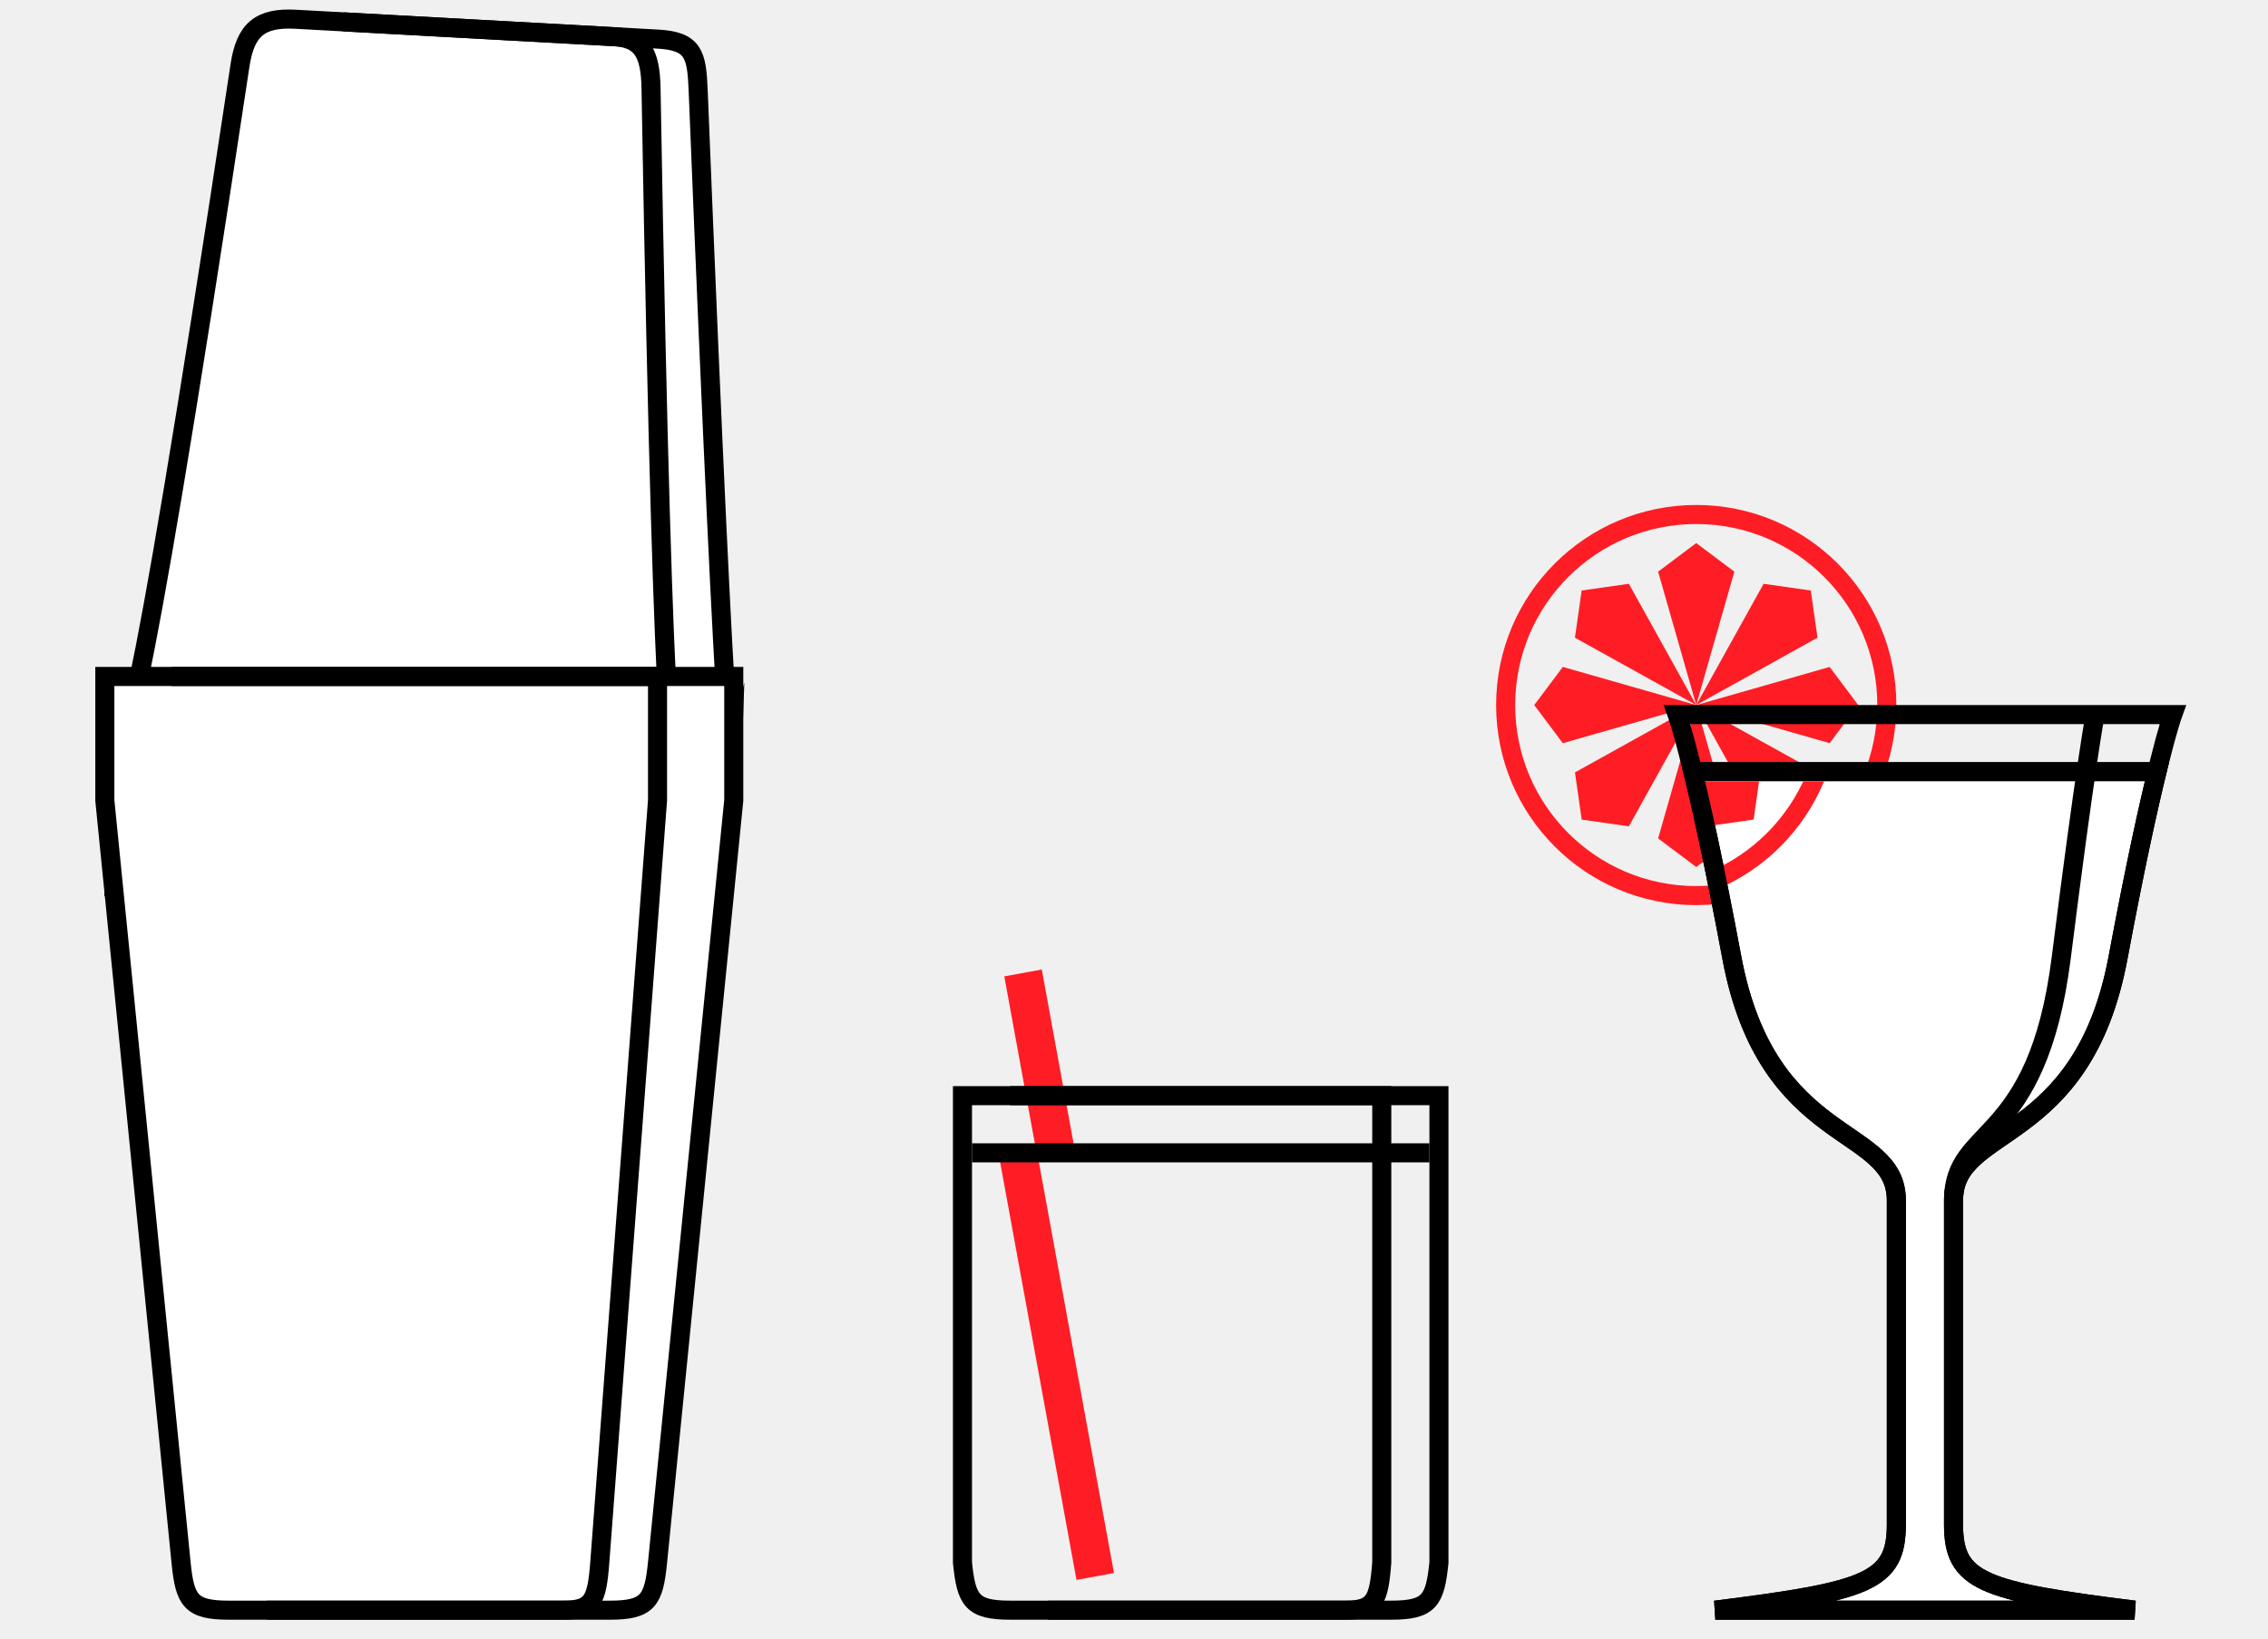
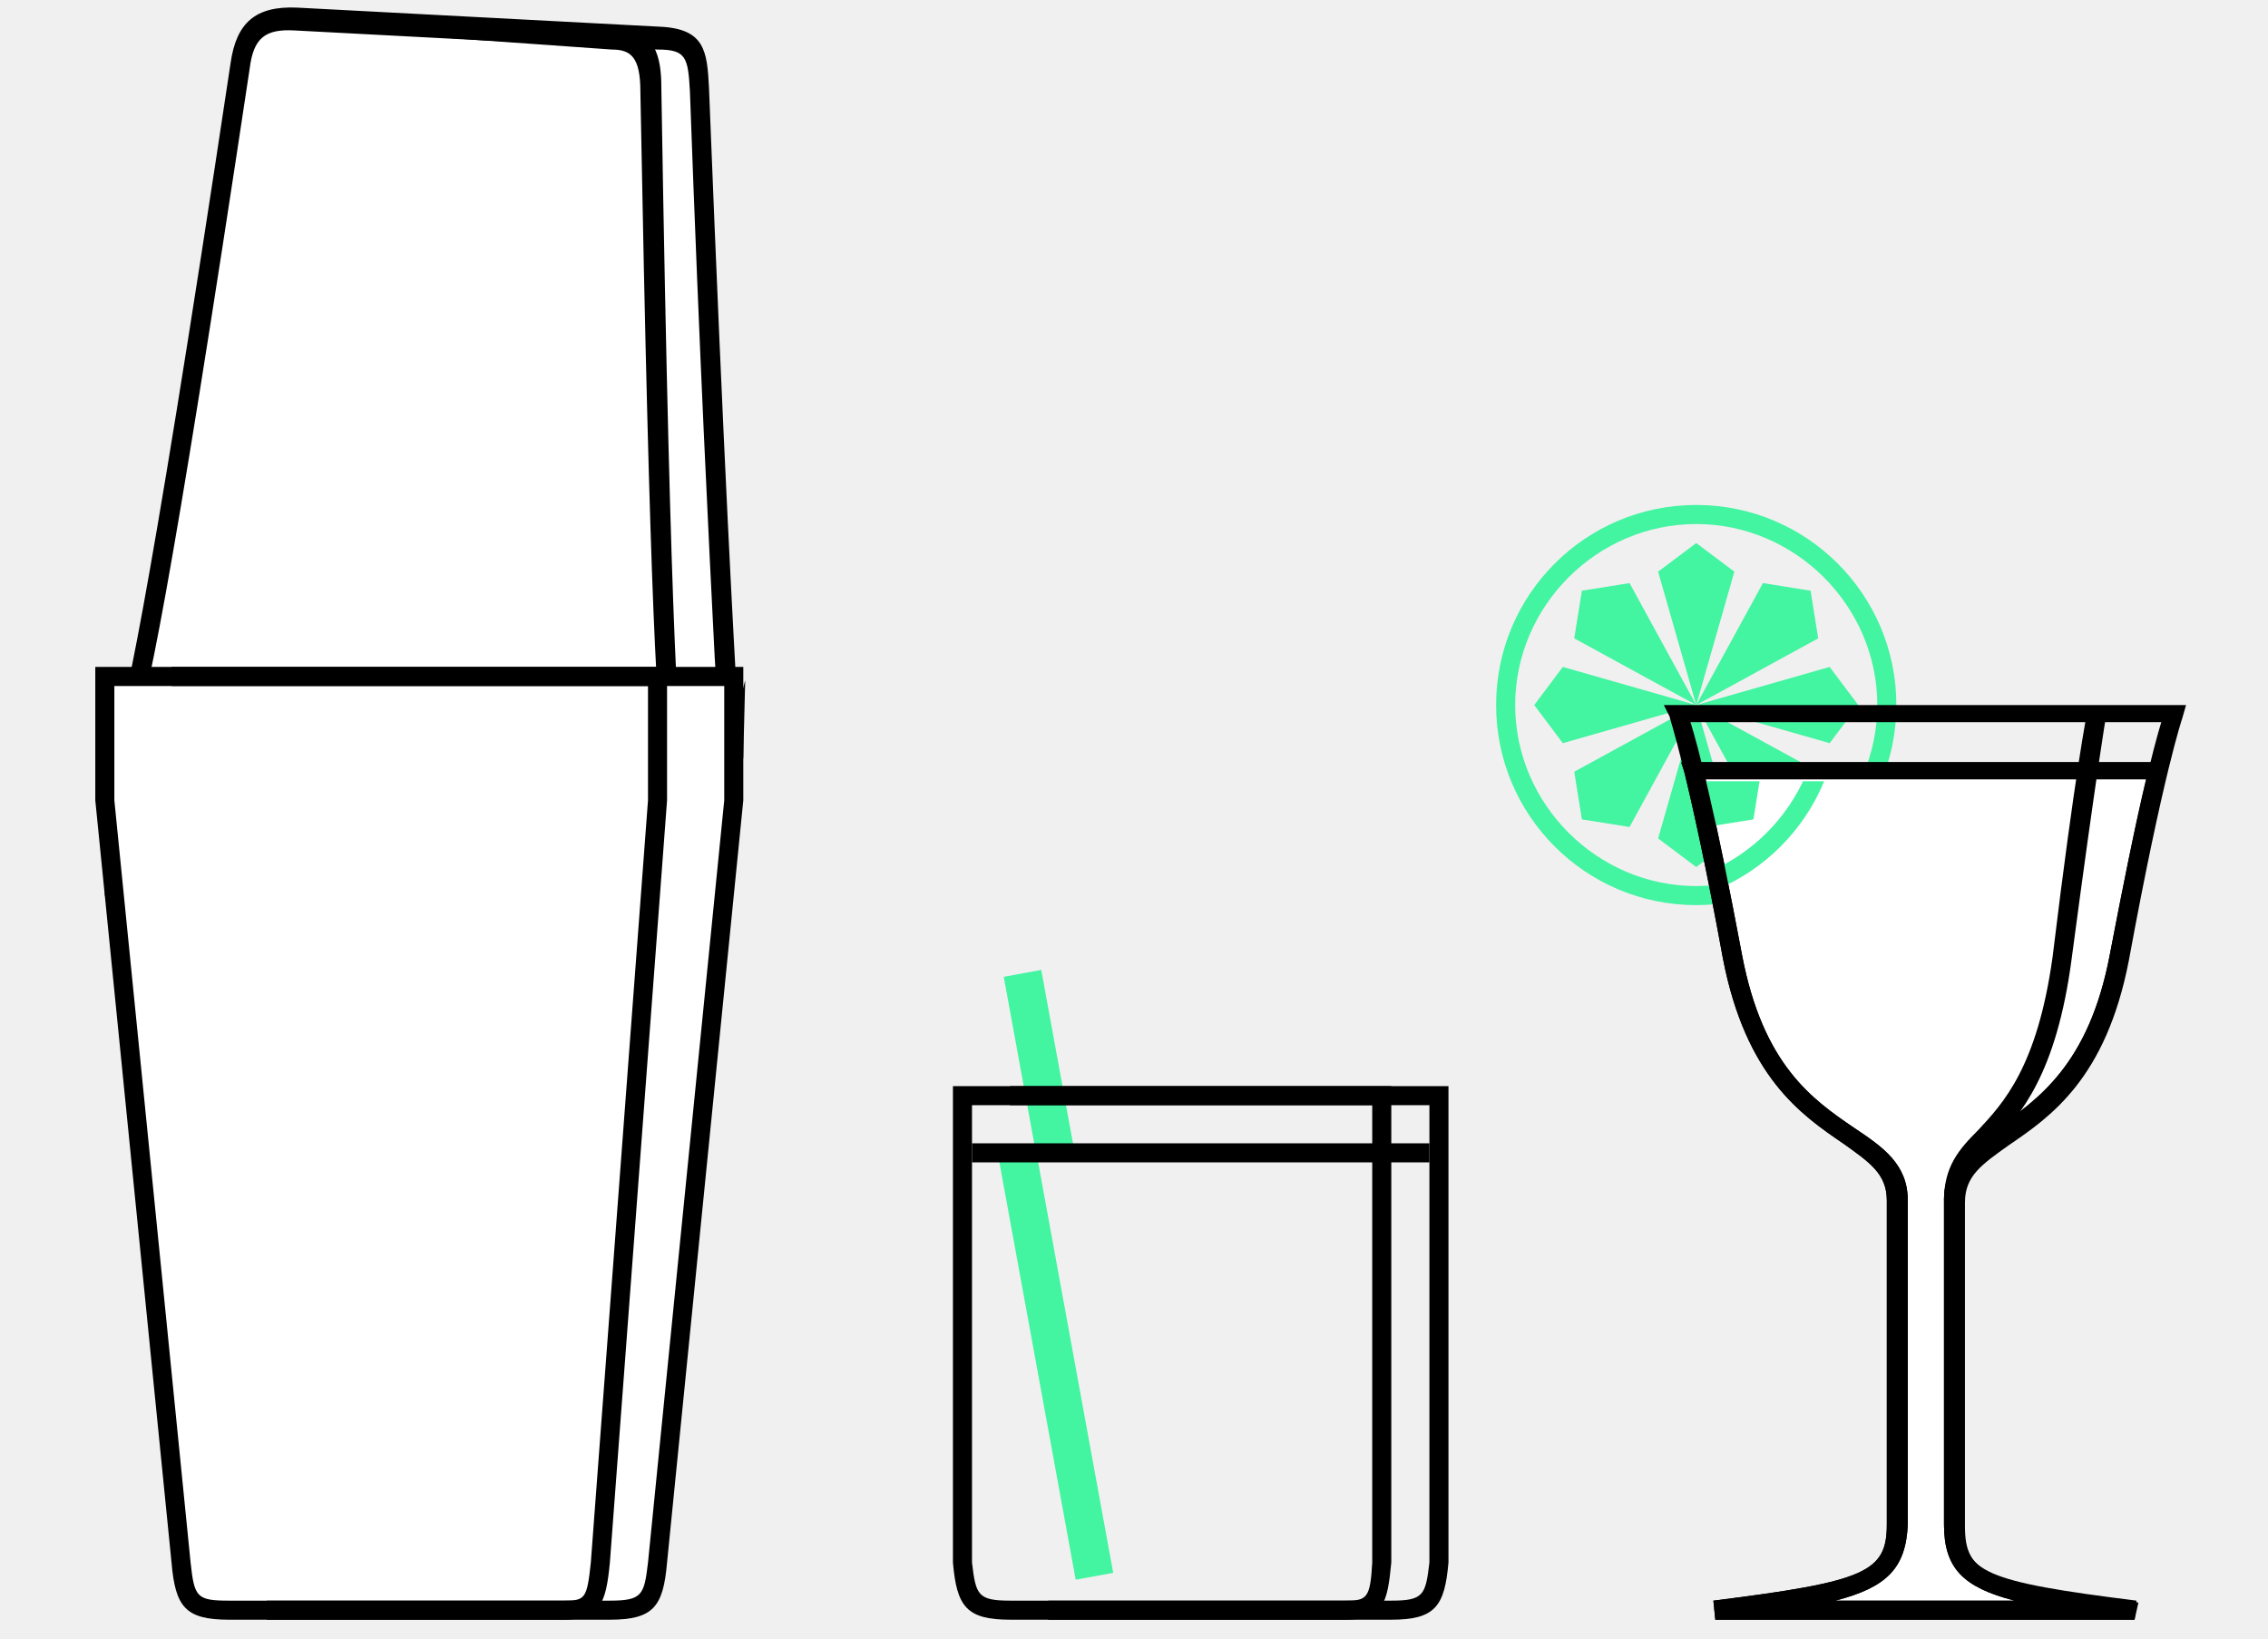
- <svg xmlns="http://www.w3.org/2000/svg" xmlns:xlink="http://www.w3.org/1999/xlink" version="1.1" id="Layer_1" x="0px" y="0px" width="119px" height="86px" viewBox="0 0 119 86" enable-background="new 0 0 119 86" xml:space="preserve">
-   <line fill="none" stroke="#FF1D25" stroke-width="2" stroke-miterlimit="10" x1="53.417" y1="60.574" x2="57.466" y2="82.731" />
-   <line fill="none" stroke="#FF1D25" stroke-width="2" stroke-miterlimit="10" x1="53.678" y1="51.059" x2="55.391" y2="60.427" />
+ <svg xmlns="http://www.w3.org/2000/svg" xmlns:xlink="http://www.w3.org/1999/xlink" version="1.1" id="Layer_1" x="0px" y="0px" viewBox="0 0 119 86" enable-background="new 0 0 119 86" xml:space="preserve">
  <g>
-     <polygon fill="#FF1D25" points="89,37 87,30 89,28.5 91,30  " />
-     <polygon fill="#FF1D25" points="89,37 92.535,30.636 95.01,30.99 95.363,33.464  " />
-     <polygon fill="#FF1D25" points="89,37 96,35 97.5,37 96,39  " />
-     <polygon fill="#FF1D25" points="89,37 95.364,40.535 95.011,43.01 92.535,43.363  " />
-     <polygon fill="#FF1D25" points="89,37 91.001,44 89.001,45.5 87,44  " />
-     <polygon fill="#FF1D25" points="89,37 85.465,43.365 82.99,43.012 82.637,40.535  " />
-     <polygon fill="#FF1D25" points="89,37 82,39.001 80.5,37.001 82.001,35  " />
-     <polygon fill="#FF1D25" points="89,37 82.635,33.465 82.988,30.99 85.465,30.636  " />
+     <rect x="54.4" y="60.4" transform="matrix(0.9837 -0.1798 0.1798 0.9837 -11.9773 11.1335)" fill="hsl(152, 89%, 61%)" class="akzentsvg" width="2" height="22.5" />
  </g>
-   <circle fill="none" stroke="#FF1D25" stroke-miterlimit="10" cx="89" cy="37" r="10" />
-   <path fill="#FFFFFF" stroke="#000000" stroke-miterlimit="10" d="M6,46.558l29.952,1.752l2.465-8.494c0,0-0.172,5.012-1.784-35.055  c-0.076-1.899-0.23-2.606-2.128-2.71c-1.898-0.104-18.981-1.04-18.981-1.04c-1.898-0.104-2.65,0.553-2.933,2.433  C6.611,43.095,6.466,38.064,6.466,38.064L6,46.558z" />
-   <path fill="none" stroke="#000000" stroke-miterlimit="10" d="M9.495,46.749l25.462,1.396l0.466-8.493c0,0-0.573,4.99-1.264-35.027  c-0.032-1.897-0.515-2.622-1.953-2.701c-1.438-0.079-14.202-0.778-14.202-0.778" />
-   <path fill="#FFFFFF" stroke="#000000" stroke-miterlimit="10" d="M5.5,35.5h33V42c0,0,0,0-4,40c-0.199,1.99-0.5,2.5-2.5,2.5  s-20,0-20,0c-2,0-2.301-0.51-2.5-2.5c-4-40-4-40-4-40V35.5z" />
-   <path fill="none" stroke="#000000" stroke-miterlimit="10" d="M50.5,57.5h25V70v12c-0.199,1.99-0.5,2.5-2.5,2.5s-20,0-20,0  c-2,0-2.301-0.51-2.5-2.5V70V57.5z" />
-   <path fill="none" stroke="#000000" stroke-miterlimit="10" d="M9,35.5h25.5V42c0,0,0,0-3.03,40c-0.151,1.99-0.379,2.5-1.894,2.5  S14,84.5,14,84.5" />
-   <line fill="none" stroke="#000000" stroke-miterlimit="10" x1="51" y1="60.5" x2="75" y2="60.5" />
-   <polyline fill="none" stroke="#000000" stroke-miterlimit="10" points="113,40.5 102,40.5 89,40.5 " />
-   <path fill="none" stroke="#000000" stroke-miterlimit="10" d="M53,57.5h19.5V70v12c-0.151,1.99-0.38,2.5-1.9,2.5  c-1.52,0-15.6,0-15.6,0" />
-   <path fill="#FFFFFF" stroke="#000000" stroke-miterlimit="10" d="M102.5,80c0-3,0-13,0-17s6.766-2.75,8.633-12.75  c0.878-4.702,1.562-7.786,2.042-9.75h-24.35c0.48,1.964,1.164,5.048,2.042,9.75C92.734,60.25,99.5,59,99.5,63s0,14,0,17  S98,83.5,90,84.5c3,0,12,0,12,0s7,0,10,0C104,83.5,102.5,83,102.5,80z" />
  <g>
-     <defs>
-       <path id="SVGID_1_" d="M102,80c0-3,0-13,0-17s7.016-2.5,8.883-12.5c0.878-4.702,1.812-8.5,2.292-9.5h-24.35    c0.48,1,0.914,4.798,1.792,9.5C92.484,60.5,99,59,99,63s0,14,0,17s-1,4-9,5c3,0,12,0,12,0s7,0,10,0C104,84,102,83,102,80z" />
-     </defs>
-     <clipPath id="SVGID_2_">
-       <use xlink:href="#SVGID_1_" overflow="visible" />
-     </clipPath>
-     <g clip-path="url(#SVGID_2_)">
-       <g>
+     <rect x="53.5" y="51" transform="matrix(0.9837 -0.1799 0.1799 0.9837 -9.1366 10.7176)" fill="hsl(152, 89%, 61%)" class="akzentsvg" width="2" height="9.5" />
+   </g>
+   <g>
+     <g>
+       <polygon fill="hsl(152, 89%, 61%)" class="akzentsvg" points="89,37 87,30 89,28.5 91,30   " />
+     </g>
+     <g>
+       <polygon fill="hsl(152, 89%, 61%)" class="akzentsvg" points="89,37 92.5,30.6 95,31 95.4,33.5   " />
+     </g>
+     <g>
+       <polygon fill="hsl(152, 89%, 61%)" class="akzentsvg" points="89,37 96,35 97.5,37 96,39   " />
+     </g>
+     <g>
+       <polygon fill="hsl(152, 89%, 61%)" class="akzentsvg" points="89,37 95.4,40.5 95,43 92.5,43.4   " />
+     </g>
+     <g>
+       <polygon fill="hsl(152, 89%, 61%)" class="akzentsvg" points="89,37 91,44 89,45.5 87,44   " />
+     </g>
+     <g>
+       <polygon fill="hsl(152, 89%, 61%)" class="akzentsvg" points="89,37 85.5,43.4 83,43 82.6,40.5   " />
+     </g>
+     <g>
+       <polygon fill="hsl(152, 89%, 61%)" class="akzentsvg" points="89,37 82,39 80.5,37 82,35   " />
+     </g>
+     <g>
+       <polygon fill="hsl(152, 89%, 61%)" class="akzentsvg" points="89,37 82.6,33.5 83,31 85.5,30.6   " />
+     </g>
+   </g>
+   <g>
+     <path fill="hsl(152, 89%, 61%)" class="akzentsvg" d="M89,47.5c-5.8,0-10.5-4.7-10.5-10.5S83.2,26.5,89,26.5S99.5,31.2,99.5,37S94.8,47.5,89,47.5z M89,27.5   c-5.2,0-9.5,4.3-9.5,9.5s4.3,9.5,9.5,9.5s9.5-4.3,9.5-9.5S94.2,27.5,89,27.5z" />
+   </g>
+   <g>
+     <path fill="#FFFFFF" d="M6,46.6l30,1.8l2.5-8.5c0,0-0.2,5-1.8-35.1c-0.1-1.9-0.2-2.6-2.1-2.7c-1.9-0.1-19-1-19-1   c-1.9-0.1-2.6,0.6-2.9,2.4c-6,39.7-6.1,34.6-6.1,34.6L6,46.6z" />
+     <path d="M36.3,48.8L5.5,47L6,38l1,0c0,0-0.1-0.2-0.4-0.3c-0.2,0-0.4,0.1-0.4,0.2c0.2-0.4,1.3-4,5.9-34.6c0.3-2.1,1.3-3,3.5-2.9   l19,1c2.4,0.1,2.5,1.3,2.6,3.2c0.8,20.3,1.3,28.9,1.5,32.6l0.4-1.5l-0.1,4c0,0.2-0.1,0.4-0.1,0.5L36.3,48.8z M6.5,46.1l29.1,1.7   l2.3-7.8c-0.1-0.7-0.2-2.2-0.4-5.5c-0.3-5.9-0.8-15.8-1.3-29.7c-0.1-1.8-0.2-2.2-1.7-2.2l-19-1c-1.6-0.1-2.2,0.4-2.4,2   c-4.2,27.9-5.5,33.8-6.1,35L6.5,46.1z" />
+   </g>
+   <g>
+     <path d="M35.4,48.7l-26-1.4l0.1-1l25,1.4l0.4-7.7c-0.4-1.5-0.8-7.9-1.3-35.2c0-1.8-0.5-2.2-1.5-2.2L18,1.6l0.1-1l14.2,0.8   c2.1,0.1,2.4,1.6,2.4,3.2c0.5,31,1,34.6,1.1,35l-0.1,0l0.3,0L35.4,48.7z" />
+   </g>
+   <g>
+     <path fill="#FFFFFF" d="M5.5,35.5h33V42c0,0,0,0-4,40c-0.2,2-0.5,2.5-2.5,2.5s-20,0-20,0c-2,0-2.3-0.5-2.5-2.5c-4-40-4-40-4-40   V35.5z" />
+     <path d="M32,85H12c-2.3,0-2.8-0.7-3-3L5,42l0-7h34v7l-4,40C34.8,84.3,34.3,85,32,85z M6,36v6l4,40c0.2,1.8,0.3,2,2,2h20   c1.7,0,1.8-0.3,2-2l4-40l0-6H6z" />
+   </g>
+   <g>
+     <path d="M73,85H53c-2.3,0-2.8-0.7-3-3l0-25h26v25C75.8,84.3,75.3,85,73,85z M51,58v24c0.2,1.7,0.3,2,2,2h20c1.7,0,1.8-0.3,2-2l0-24   H51z" />
+   </g>
+   <g>
+     <path d="M29.6,85H14v-1h15.6c1.1,0,1.2-0.1,1.4-2l3-40l0-6H9v-1h26v7l-3,40C31.8,84.1,31.5,85,29.6,85z" />
+   </g>
+   <g>
+     <rect x="51" y="60" width="24" height="1" />
+   </g>
+   <g>
+     <rect x="89" y="40" width="24" height="1" />
+   </g>
+   <g>
+     <path d="M70.6,85H55v-1h15.6c1.1,0,1.3-0.1,1.4-2l0-24H53v-1h20v25C72.8,84.1,72.6,85,70.6,85z" />
+   </g>
+   <g>
+     <path fill="#FFFFFF" d="M102.5,80c0-3,0-13,0-17s6.8-2.8,8.6-12.8c0.9-4.7,1.6-7.8,2-9.8H88.8c0.5,2,1.2,5,2,9.8   c1.9,10,8.6,8.8,8.6,12.8s0,14,0,17S98,83.5,90,84.5c3,0,12,0,12,0s7,0,10,0C104,83.5,102.5,83,102.5,80z" />
+     <path d="M112,85H90l-0.1-1c8-1,9.1-1.5,9.1-4V63c0-1.4-0.9-2-2.3-3c-2.2-1.5-5.1-3.5-6.3-9.7c-0.7-3.9-1.4-7.2-2-9.7L88.2,40h25.6   l-0.2,0.6c-0.6,2.6-1.3,5.8-2,9.7c-1.2,6.2-4.1,8.2-6.3,9.7c-1.4,1-2.3,1.6-2.3,3v17c0,2.5,1.1,3,9.1,4L112,85z M96.3,84h9.4   c-2.7-0.7-3.7-1.7-3.7-4V63c0-1.9,1.3-2.8,2.8-3.8c2.1-1.5,4.8-3.3,5.9-9.1c0.7-3.6,1.3-6.7,1.9-9.2H89.5c0.6,2.5,1.2,5.5,1.9,9.2   c1.1,5.8,3.7,7.6,5.9,9.1c1.5,1,2.8,1.9,2.8,3.8v17C100,82.3,99,83.3,96.3,84z" />
+   </g>
+   <g>
+     <g>
+       <defs>
+         <path id="SVGID_1_" d="M102,80c0-3,0-13,0-17s7-2.5,8.9-12.5c0.9-4.7,1.8-8.5,2.3-9.5H88.8c0.5,1,0.9,4.8,1.8,9.5     C92.5,60.5,99,59,99,63s0,14,0,17s-1,4-9,5c3,0,12,0,12,0s7,0,10,0C104,84,102,83,102,80z" />
+       </defs>
+       <clipPath id="SVGID_2_">
+         <use xlink:href="#SVGID_1_" overflow="visible" />
+       </clipPath>
+       <g clip-path="url(#SVGID_2_)">
        <g>
-           <polygon fill="#FF1D25" points="86,37 84,30 86,28.5 88,30     " />
+           <g>
+             <g>
+               <polygon fill="hsl(152, 89%, 61%)" class="akzentsvg" points="86,37 84,30 86,28.5 88,30       " />
+             </g>
+           </g>
+           <g>
+             <g>
+               <polygon fill="hsl(152, 89%, 61%)" class="akzentsvg" points="86,37 89.5,30.6 92,31 92.4,33.5       " />
+             </g>
+           </g>
+           <g>
+             <g>
+               <polygon fill="hsl(152, 89%, 61%)" class="akzentsvg" points="86,37 93,35 94.5,37 93,39       " />
+             </g>
+           </g>
+           <g>
+             <g>
+               <polygon fill="hsl(152, 89%, 61%)" class="akzentsvg" points="86,37 92.4,40.5 92,43 89.5,43.4       " />
+             </g>
+           </g>
+           <g>
+             <g>
+               <polygon fill="hsl(152, 89%, 61%)" class="akzentsvg" points="86,37 88,44 86,45.5 84,44       " />
+             </g>
+           </g>
+           <g>
+             <g>
+               <polygon fill="hsl(152, 89%, 61%)" class="akzentsvg" points="86,37 82.5,43.4 80,43 79.6,40.5       " />
+             </g>
+           </g>
+           <g>
+             <g>
+               <polygon fill="hsl(152, 89%, 61%)" class="akzentsvg" points="86,37 79,39 77.5,37 79,35       " />
+             </g>
+           </g>
+           <g>
+             <g>
+               <polygon fill="hsl(152, 89%, 61%)" class="akzentsvg" points="86,37 79.6,33.5 80,31 82.5,30.6       " />
+             </g>
+           </g>
        </g>
        <g>
-           <polygon fill="#FF1D25" points="86,37 89.535,30.636 92.01,30.99 92.363,33.464     " />
+           <g>
+             <path fill="hsl(152, 89%, 61%)" class="akzentsvg" d="M86,47.5c-5.8,0-10.5-4.7-10.5-10.5S80.2,26.5,86,26.5S96.5,31.2,96.5,37S91.8,47.5,86,47.5z M86,27.5       c-5.2,0-9.5,4.3-9.5,9.5s4.3,9.5,9.5,9.5s9.5-4.3,9.5-9.5S91.2,27.5,86,27.5z" />
+           </g>
        </g>
-         <g>
-           <polygon fill="#FF1D25" points="86,37 93,35 94.5,37 93,39     " />
-         </g>
-         <g>
-           <polygon fill="#FF1D25" points="86,37 92.364,40.535 92.011,43.01 89.535,43.363     " />
-         </g>
-         <g>
-           <polygon fill="#FF1D25" points="86,37 88.001,44 86.001,45.5 84,44     " />
-         </g>
-         <g>
-           <polygon fill="#FF1D25" points="86,37 82.465,43.365 79.99,43.012 79.637,40.535     " />
-         </g>
-         <g>
-           <polygon fill="#FF1D25" points="86,37 79,39.001 77.5,37.001 79.001,35     " />
-         </g>
-         <g>
-           <polygon fill="#FF1D25" points="86,37 79.635,33.465 79.988,30.99 82.465,30.636     " />
-         </g>
-       </g>
-       <g>
-         <path fill="#FF1D25" d="M86,47.5c-5.79,0-10.5-4.71-10.5-10.5S80.21,26.5,86,26.5S96.5,31.21,96.5,37S91.79,47.5,86,47.5z      M86,27.5c-5.238,0-9.5,4.262-9.5,9.5s4.262,9.5,9.5,9.5s9.5-4.262,9.5-9.5S91.238,27.5,86,27.5z" />
      </g>
    </g>
  </g>
-   <path fill="none" stroke="#000000" stroke-miterlimit="10" d="M102,84.5c0,0,7,0,10,0c-8-1-9.5-1.5-9.5-4.5s0-13,0-17  s6.766-2.75,8.633-12.75S114,37.5,114,37.5h-12H88c0,0,1,2.75,2.867,12.75S99.5,59,99.5,63s0,14,0,17S98,83.5,90,84.5  C93,84.5,102,84.5,102,84.5z" />
-   <path fill="none" stroke="#000000" stroke-miterlimit="10" d="M102.5,63c0-4,4.397-2.75,5.653-12.75  c1.255-10,1.776-12.75,1.776-12.75" />
+   <g>
+     <path d="M112,85H90l-0.1-1c8-1,9.1-1.5,9.1-4V63c0-1.4-0.9-2-2.3-3c-2.2-1.5-5.1-3.5-6.3-9.7c-1.8-9.8-2.8-12.6-2.8-12.7L87.3,37   h27.4l-0.2,0.7c0,0-1,2.9-2.8,12.7c-1.2,6.2-4.1,8.2-6.3,9.7c-1.4,1-2.3,1.6-2.3,3v17c0,2.5,1.1,3,9.1,4L112,85z M96.3,84h9.4   c-2.7-0.7-3.7-1.7-3.7-4V63c0-1.9,1.3-2.8,2.8-3.8c2.1-1.5,4.8-3.3,5.9-9.1c1.4-7.4,2.3-10.9,2.7-12.2H88.7   c0.4,1.3,1.3,4.7,2.7,12.2c1.1,5.8,3.7,7.6,5.9,9.1c1.5,1,2.8,1.9,2.8,3.8v17C100,82.3,99,83.3,96.3,84z" />
+   </g>
+   <g>
+     <path d="M103,63h-1c0-1.8,0.8-2.7,1.8-3.7c1.3-1.4,3.1-3.3,3.9-9.1c1.2-9.9,1.8-12.7,1.8-12.8l1,0.2c0,0-0.5,2.9-1.8,12.7   c-0.8,6.1-2.7,8.2-4.1,9.7C103.6,60.9,103,61.6,103,63z" />
+   </g>
</svg>
